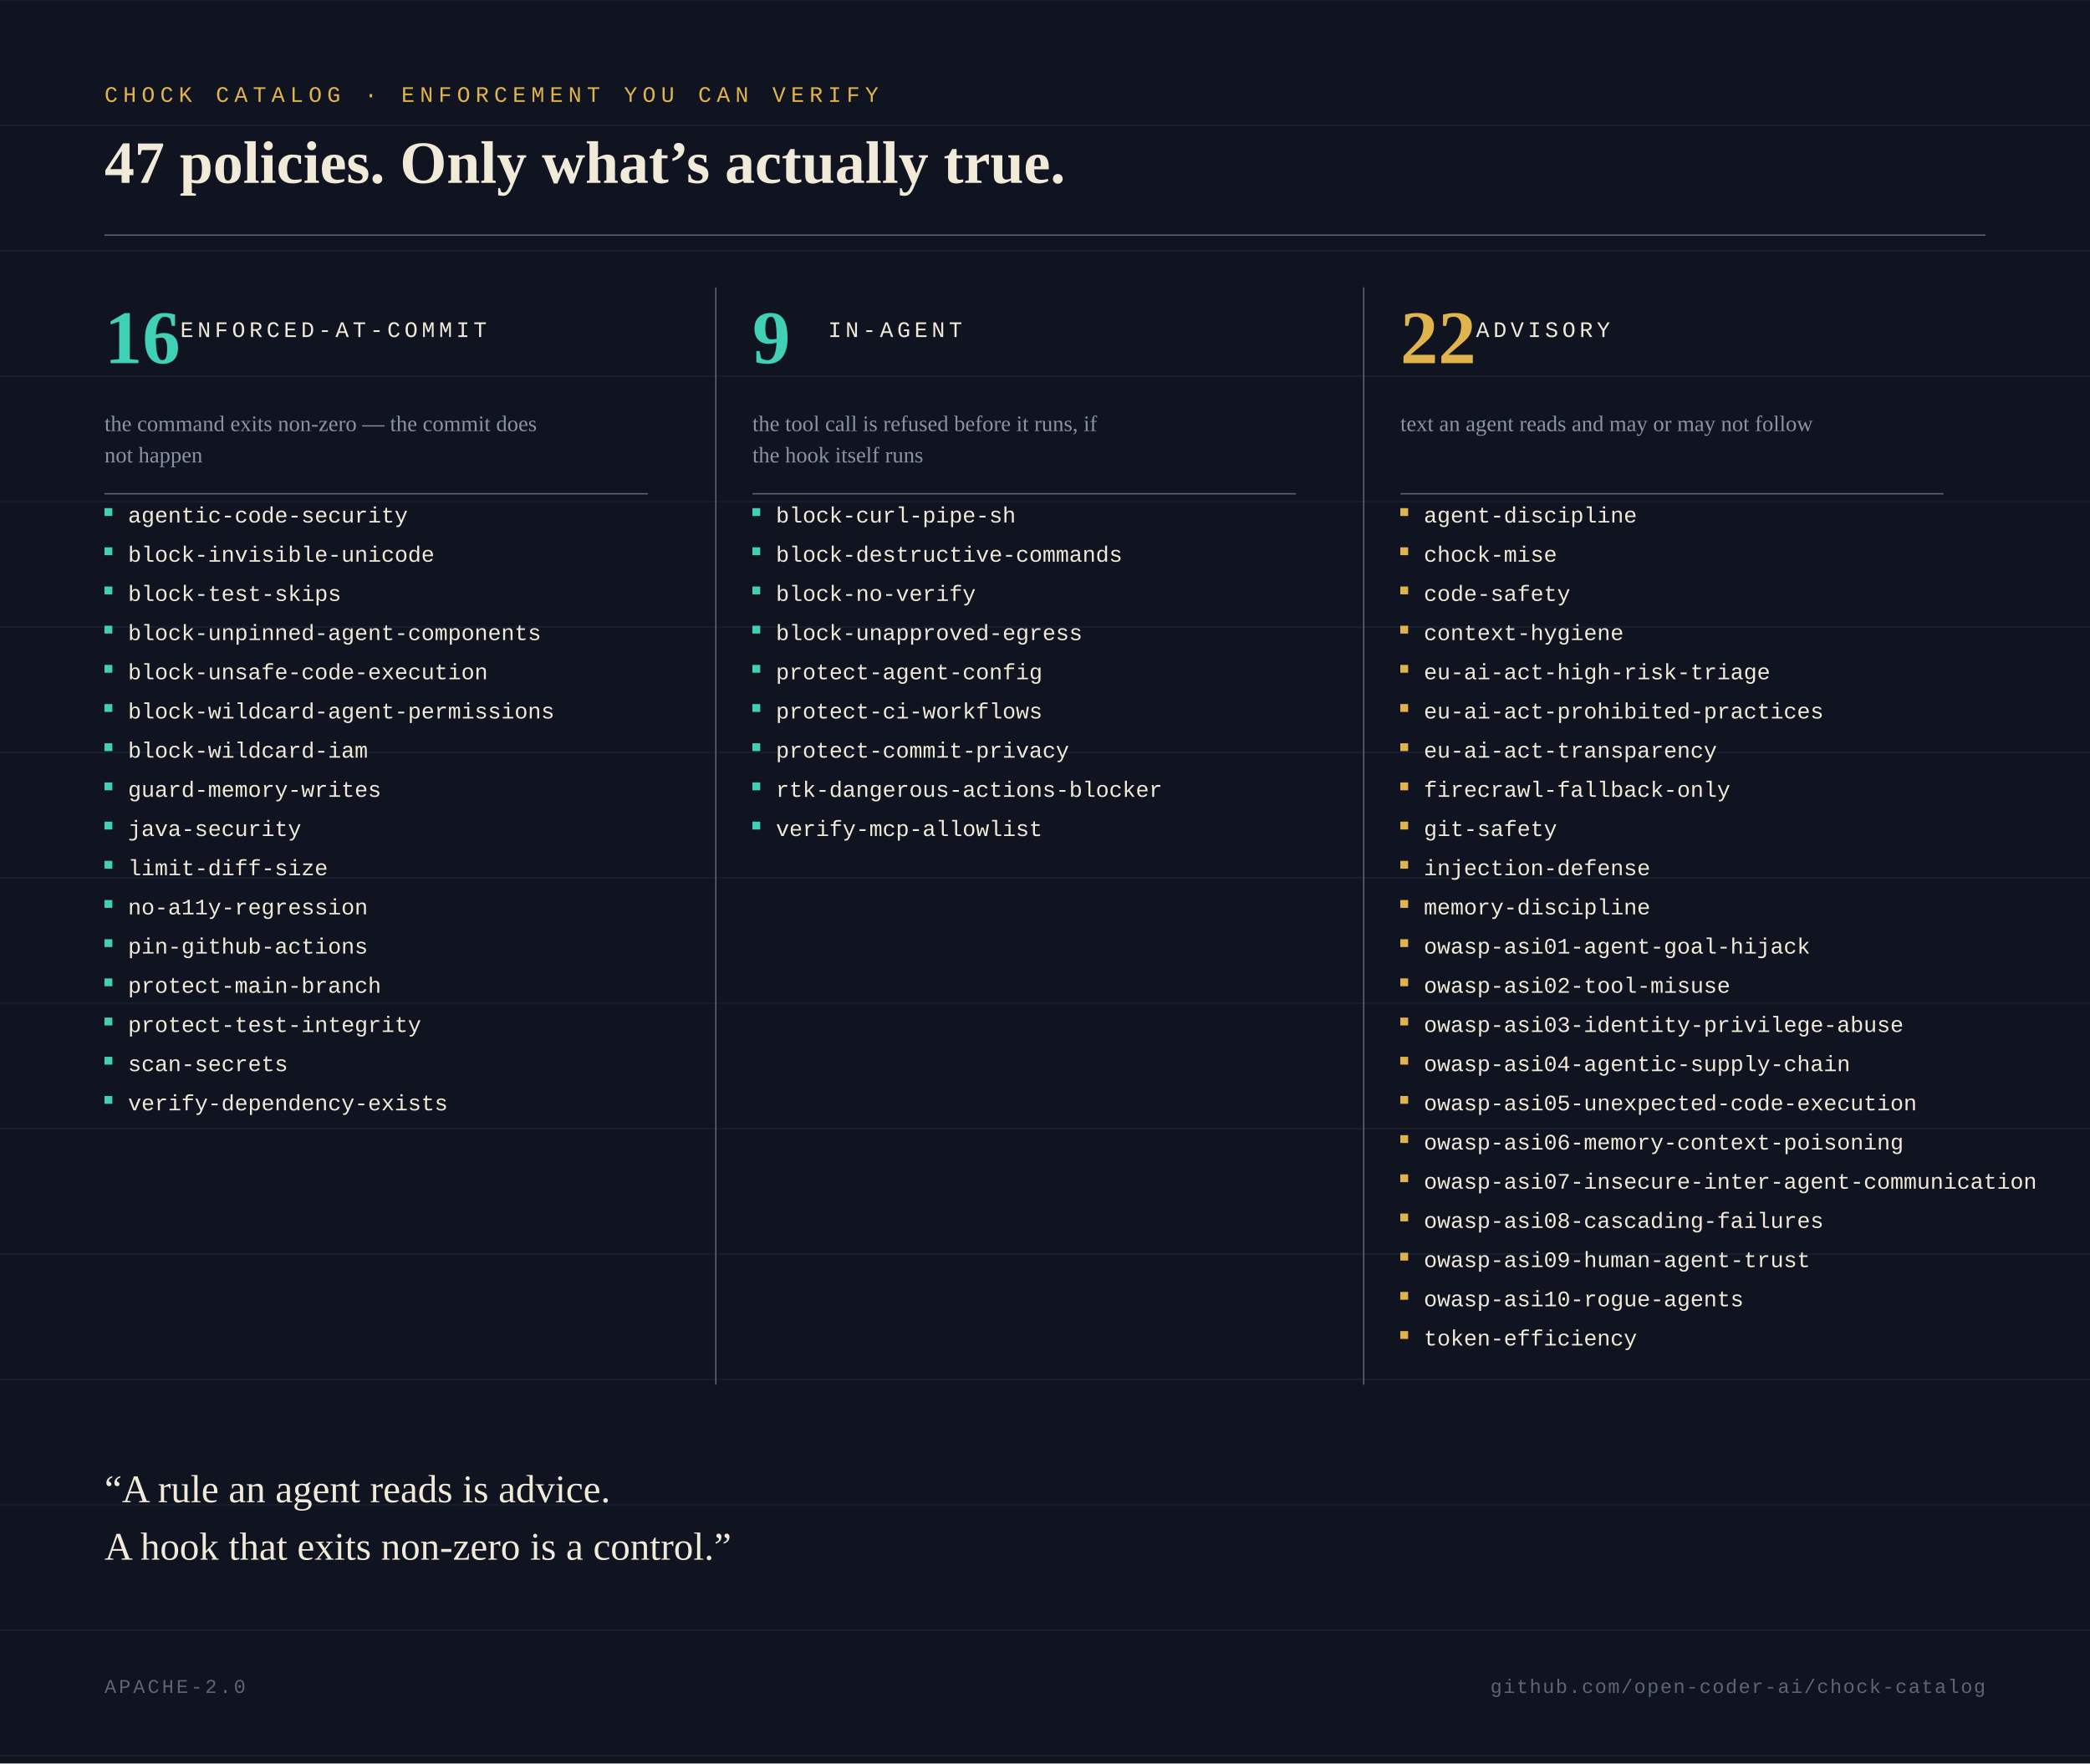
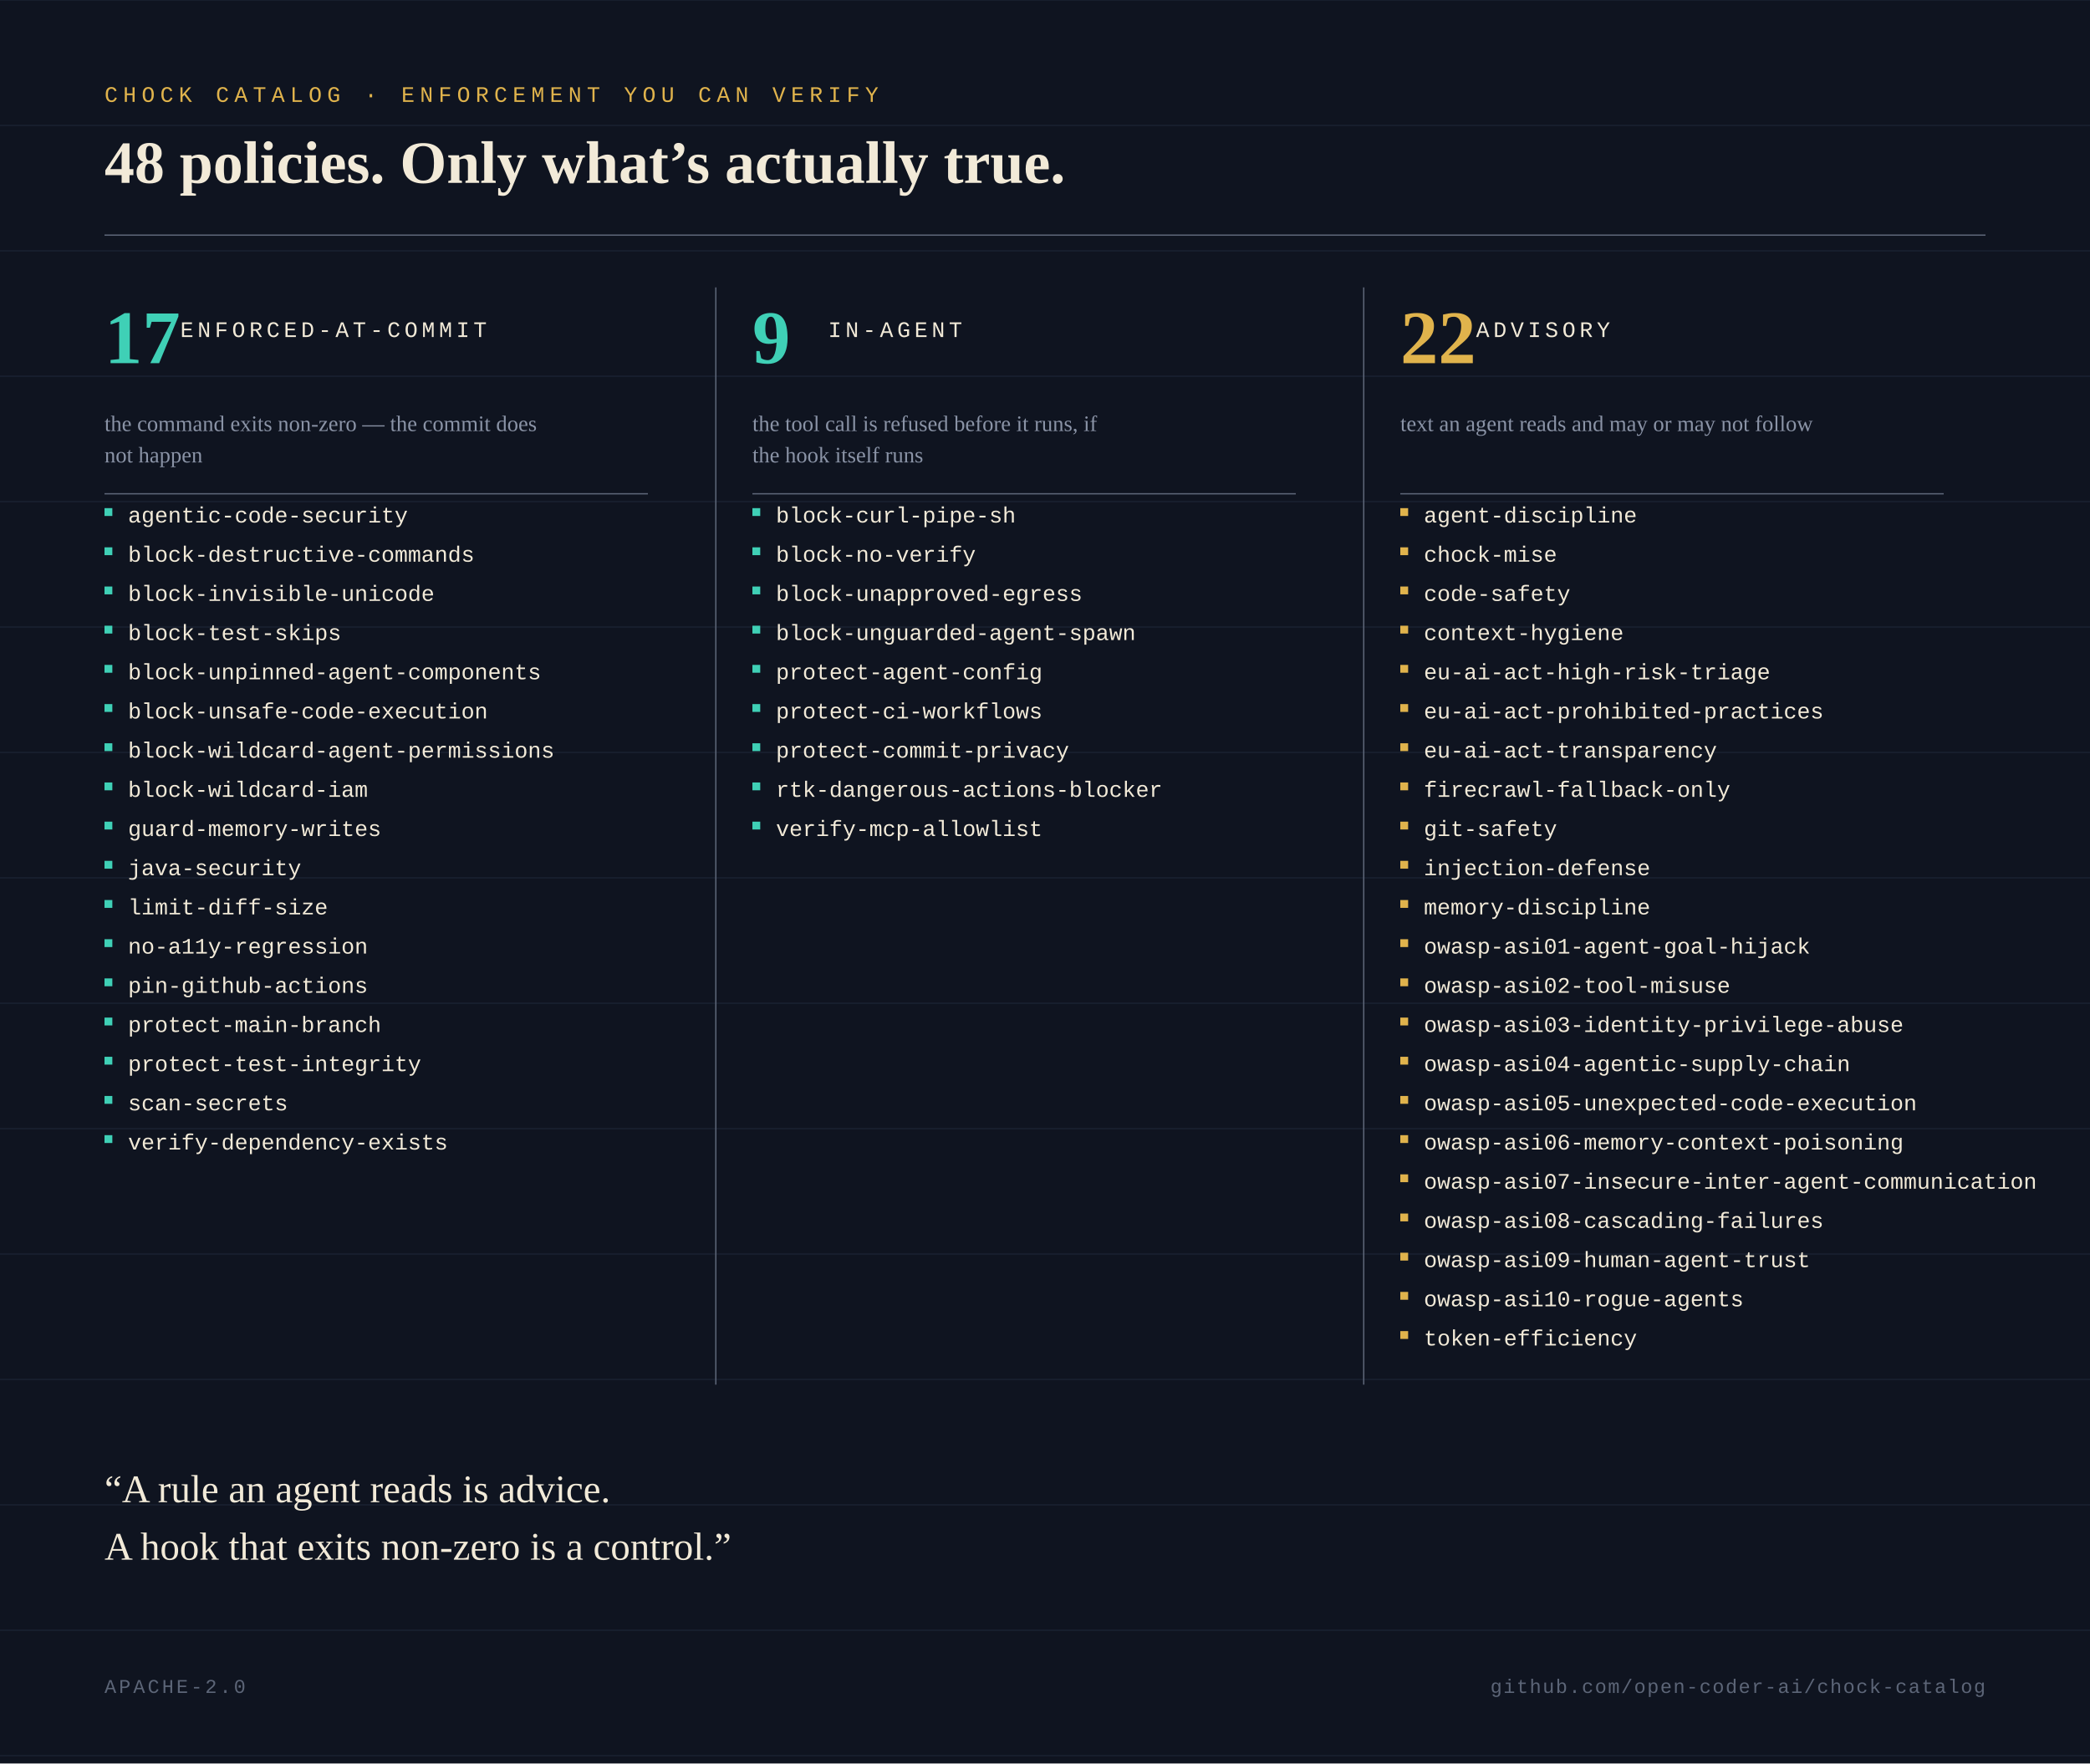
- <svg xmlns="http://www.w3.org/2000/svg" viewBox="0 0 1600 1350" width="1600" height="1350" role="img" aria-label="47 policies: 16 enforced-at-commit, 9 in-agent, 22 advisory">
+ <svg xmlns="http://www.w3.org/2000/svg" viewBox="0 0 1600 1350" width="1600" height="1350" role="img" aria-label="48 policies: 17 enforced-at-commit, 9 in-agent, 22 advisory">
  <rect width="1600" height="1350" fill="#0f1420" />
  <line x1="0" y1="0" x2="1600" y2="0" stroke="#1a2130" stroke-width="1" />
  <line x1="0" y1="96" x2="1600" y2="96" stroke="#1a2130" stroke-width="1" />
  <line x1="0" y1="192" x2="1600" y2="192" stroke="#1a2130" stroke-width="1" />
  <line x1="0" y1="288" x2="1600" y2="288" stroke="#1a2130" stroke-width="1" />
  <line x1="0" y1="384" x2="1600" y2="384" stroke="#1a2130" stroke-width="1" />
  <line x1="0" y1="480" x2="1600" y2="480" stroke="#1a2130" stroke-width="1" />
  <line x1="0" y1="576" x2="1600" y2="576" stroke="#1a2130" stroke-width="1" />
  <line x1="0" y1="672" x2="1600" y2="672" stroke="#1a2130" stroke-width="1" />
  <line x1="0" y1="768" x2="1600" y2="768" stroke="#1a2130" stroke-width="1" />
  <line x1="0" y1="864" x2="1600" y2="864" stroke="#1a2130" stroke-width="1" />
  <line x1="0" y1="960" x2="1600" y2="960" stroke="#1a2130" stroke-width="1" />
  <line x1="0" y1="1056" x2="1600" y2="1056" stroke="#1a2130" stroke-width="1" />
  <line x1="0" y1="1152" x2="1600" y2="1152" stroke="#1a2130" stroke-width="1" />
  <line x1="0" y1="1248" x2="1600" y2="1248" stroke="#1a2130" stroke-width="1" />
  <line x1="0" y1="1344" x2="1600" y2="1344" stroke="#1a2130" stroke-width="1" />
  <text x="80" y="78" font-family="'Cascadia Code', Consolas, 'Courier New', monospace" font-size="17" letter-spacing="4" fill="#e0b34c">CHOCK CATALOG · ENFORCEMENT YOU CAN VERIFY</text>
-   <text x="80" y="140" font-family="Georgia, 'Times New Roman', serif" font-size="46" font-weight="bold" fill="#f2ead8">47 policies. Only what’s actually true.</text>
+   <text x="80" y="140" font-family="Georgia, 'Times New Roman', serif" font-size="46" font-weight="bold" fill="#f2ead8">48 policies. Only what’s actually true.</text>
  <line x1="80" y1="180" x2="1520" y2="180" stroke="#5c6577" stroke-width="1" />
-   <text x="80" y="278" font-family="Georgia, 'Times New Roman', serif" font-size="58" font-weight="bold" fill="#3fd0b6">16</text>
+   <text x="80" y="278" font-family="Georgia, 'Times New Roman', serif" font-size="58" font-weight="bold" fill="#3fd0b6">17</text>
  <text x="138" y="258" font-family="'Cascadia Code', Consolas, 'Courier New', monospace" font-size="17" letter-spacing="3" fill="#f2ead8">ENFORCED-AT-COMMIT</text>
  <text x="80" y="330" font-family="Georgia, 'Times New Roman', serif" font-size="17" fill="#8a93a6">the command exits non-zero — the commit does</text>
  <text x="80" y="354" font-family="Georgia, 'Times New Roman', serif" font-size="17" fill="#8a93a6">not happen</text>
  <line x1="80" y1="378" x2="496" y2="378" stroke="#5c6577" stroke-width="1" />
  <rect x="80" y="389" width="6" height="6" fill="#3fd0b6" />
  <text x="98" y="400" font-family="'Cascadia Code', Consolas, 'Courier New', monospace" font-size="17" fill="#f2ead8">agentic-code-security</text>
  <rect x="80" y="419" width="6" height="6" fill="#3fd0b6" />
-   <text x="98" y="430" font-family="'Cascadia Code', Consolas, 'Courier New', monospace" font-size="17" fill="#f2ead8">block-invisible-unicode</text>
+   <text x="98" y="430" font-family="'Cascadia Code', Consolas, 'Courier New', monospace" font-size="17" fill="#f2ead8">block-destructive-commands</text>
  <rect x="80" y="449" width="6" height="6" fill="#3fd0b6" />
-   <text x="98" y="460" font-family="'Cascadia Code', Consolas, 'Courier New', monospace" font-size="17" fill="#f2ead8">block-test-skips</text>
+   <text x="98" y="460" font-family="'Cascadia Code', Consolas, 'Courier New', monospace" font-size="17" fill="#f2ead8">block-invisible-unicode</text>
  <rect x="80" y="479" width="6" height="6" fill="#3fd0b6" />
-   <text x="98" y="490" font-family="'Cascadia Code', Consolas, 'Courier New', monospace" font-size="17" fill="#f2ead8">block-unpinned-agent-components</text>
+   <text x="98" y="490" font-family="'Cascadia Code', Consolas, 'Courier New', monospace" font-size="17" fill="#f2ead8">block-test-skips</text>
  <rect x="80" y="509" width="6" height="6" fill="#3fd0b6" />
-   <text x="98" y="520" font-family="'Cascadia Code', Consolas, 'Courier New', monospace" font-size="17" fill="#f2ead8">block-unsafe-code-execution</text>
+   <text x="98" y="520" font-family="'Cascadia Code', Consolas, 'Courier New', monospace" font-size="17" fill="#f2ead8">block-unpinned-agent-components</text>
  <rect x="80" y="539" width="6" height="6" fill="#3fd0b6" />
-   <text x="98" y="550" font-family="'Cascadia Code', Consolas, 'Courier New', monospace" font-size="17" fill="#f2ead8">block-wildcard-agent-permissions</text>
+   <text x="98" y="550" font-family="'Cascadia Code', Consolas, 'Courier New', monospace" font-size="17" fill="#f2ead8">block-unsafe-code-execution</text>
  <rect x="80" y="569" width="6" height="6" fill="#3fd0b6" />
-   <text x="98" y="580" font-family="'Cascadia Code', Consolas, 'Courier New', monospace" font-size="17" fill="#f2ead8">block-wildcard-iam</text>
+   <text x="98" y="580" font-family="'Cascadia Code', Consolas, 'Courier New', monospace" font-size="17" fill="#f2ead8">block-wildcard-agent-permissions</text>
  <rect x="80" y="599" width="6" height="6" fill="#3fd0b6" />
-   <text x="98" y="610" font-family="'Cascadia Code', Consolas, 'Courier New', monospace" font-size="17" fill="#f2ead8">guard-memory-writes</text>
+   <text x="98" y="610" font-family="'Cascadia Code', Consolas, 'Courier New', monospace" font-size="17" fill="#f2ead8">block-wildcard-iam</text>
  <rect x="80" y="629" width="6" height="6" fill="#3fd0b6" />
-   <text x="98" y="640" font-family="'Cascadia Code', Consolas, 'Courier New', monospace" font-size="17" fill="#f2ead8">java-security</text>
+   <text x="98" y="640" font-family="'Cascadia Code', Consolas, 'Courier New', monospace" font-size="17" fill="#f2ead8">guard-memory-writes</text>
  <rect x="80" y="659" width="6" height="6" fill="#3fd0b6" />
-   <text x="98" y="670" font-family="'Cascadia Code', Consolas, 'Courier New', monospace" font-size="17" fill="#f2ead8">limit-diff-size</text>
+   <text x="98" y="670" font-family="'Cascadia Code', Consolas, 'Courier New', monospace" font-size="17" fill="#f2ead8">java-security</text>
  <rect x="80" y="689" width="6" height="6" fill="#3fd0b6" />
-   <text x="98" y="700" font-family="'Cascadia Code', Consolas, 'Courier New', monospace" font-size="17" fill="#f2ead8">no-a11y-regression</text>
+   <text x="98" y="700" font-family="'Cascadia Code', Consolas, 'Courier New', monospace" font-size="17" fill="#f2ead8">limit-diff-size</text>
  <rect x="80" y="719" width="6" height="6" fill="#3fd0b6" />
-   <text x="98" y="730" font-family="'Cascadia Code', Consolas, 'Courier New', monospace" font-size="17" fill="#f2ead8">pin-github-actions</text>
+   <text x="98" y="730" font-family="'Cascadia Code', Consolas, 'Courier New', monospace" font-size="17" fill="#f2ead8">no-a11y-regression</text>
  <rect x="80" y="749" width="6" height="6" fill="#3fd0b6" />
-   <text x="98" y="760" font-family="'Cascadia Code', Consolas, 'Courier New', monospace" font-size="17" fill="#f2ead8">protect-main-branch</text>
+   <text x="98" y="760" font-family="'Cascadia Code', Consolas, 'Courier New', monospace" font-size="17" fill="#f2ead8">pin-github-actions</text>
  <rect x="80" y="779" width="6" height="6" fill="#3fd0b6" />
-   <text x="98" y="790" font-family="'Cascadia Code', Consolas, 'Courier New', monospace" font-size="17" fill="#f2ead8">protect-test-integrity</text>
+   <text x="98" y="790" font-family="'Cascadia Code', Consolas, 'Courier New', monospace" font-size="17" fill="#f2ead8">protect-main-branch</text>
  <rect x="80" y="809" width="6" height="6" fill="#3fd0b6" />
-   <text x="98" y="820" font-family="'Cascadia Code', Consolas, 'Courier New', monospace" font-size="17" fill="#f2ead8">scan-secrets</text>
+   <text x="98" y="820" font-family="'Cascadia Code', Consolas, 'Courier New', monospace" font-size="17" fill="#f2ead8">protect-test-integrity</text>
  <rect x="80" y="839" width="6" height="6" fill="#3fd0b6" />
-   <text x="98" y="850" font-family="'Cascadia Code', Consolas, 'Courier New', monospace" font-size="17" fill="#f2ead8">verify-dependency-exists</text>
+   <text x="98" y="850" font-family="'Cascadia Code', Consolas, 'Courier New', monospace" font-size="17" fill="#f2ead8">scan-secrets</text>
+   <rect x="80" y="869" width="6" height="6" fill="#3fd0b6" />
+   <text x="98" y="880" font-family="'Cascadia Code', Consolas, 'Courier New', monospace" font-size="17" fill="#f2ead8">verify-dependency-exists</text>
  <line x1="548" y1="220" x2="548" y2="1060" stroke="#5c6577" stroke-width="1" />
  <text x="576" y="278" font-family="Georgia, 'Times New Roman', serif" font-size="58" font-weight="bold" fill="#3fd0b6">9</text>
  <text x="634" y="258" font-family="'Cascadia Code', Consolas, 'Courier New', monospace" font-size="17" letter-spacing="3" fill="#f2ead8">IN-AGENT</text>
  <text x="576" y="330" font-family="Georgia, 'Times New Roman', serif" font-size="17" fill="#8a93a6">the tool call is refused before it runs, if</text>
  <text x="576" y="354" font-family="Georgia, 'Times New Roman', serif" font-size="17" fill="#8a93a6">the hook itself runs</text>
  <line x1="576" y1="378" x2="992" y2="378" stroke="#5c6577" stroke-width="1" />
  <rect x="576" y="389" width="6" height="6" fill="#3fd0b6" />
  <text x="594" y="400" font-family="'Cascadia Code', Consolas, 'Courier New', monospace" font-size="17" fill="#f2ead8">block-curl-pipe-sh</text>
  <rect x="576" y="419" width="6" height="6" fill="#3fd0b6" />
-   <text x="594" y="430" font-family="'Cascadia Code', Consolas, 'Courier New', monospace" font-size="17" fill="#f2ead8">block-destructive-commands</text>
+   <text x="594" y="430" font-family="'Cascadia Code', Consolas, 'Courier New', monospace" font-size="17" fill="#f2ead8">block-no-verify</text>
  <rect x="576" y="449" width="6" height="6" fill="#3fd0b6" />
-   <text x="594" y="460" font-family="'Cascadia Code', Consolas, 'Courier New', monospace" font-size="17" fill="#f2ead8">block-no-verify</text>
+   <text x="594" y="460" font-family="'Cascadia Code', Consolas, 'Courier New', monospace" font-size="17" fill="#f2ead8">block-unapproved-egress</text>
  <rect x="576" y="479" width="6" height="6" fill="#3fd0b6" />
-   <text x="594" y="490" font-family="'Cascadia Code', Consolas, 'Courier New', monospace" font-size="17" fill="#f2ead8">block-unapproved-egress</text>
+   <text x="594" y="490" font-family="'Cascadia Code', Consolas, 'Courier New', monospace" font-size="17" fill="#f2ead8">block-unguarded-agent-spawn</text>
  <rect x="576" y="509" width="6" height="6" fill="#3fd0b6" />
  <text x="594" y="520" font-family="'Cascadia Code', Consolas, 'Courier New', monospace" font-size="17" fill="#f2ead8">protect-agent-config</text>
  <rect x="576" y="539" width="6" height="6" fill="#3fd0b6" />
  <text x="594" y="550" font-family="'Cascadia Code', Consolas, 'Courier New', monospace" font-size="17" fill="#f2ead8">protect-ci-workflows</text>
  <rect x="576" y="569" width="6" height="6" fill="#3fd0b6" />
  <text x="594" y="580" font-family="'Cascadia Code', Consolas, 'Courier New', monospace" font-size="17" fill="#f2ead8">protect-commit-privacy</text>
  <rect x="576" y="599" width="6" height="6" fill="#3fd0b6" />
  <text x="594" y="610" font-family="'Cascadia Code', Consolas, 'Courier New', monospace" font-size="17" fill="#f2ead8">rtk-dangerous-actions-blocker</text>
  <rect x="576" y="629" width="6" height="6" fill="#3fd0b6" />
  <text x="594" y="640" font-family="'Cascadia Code', Consolas, 'Courier New', monospace" font-size="17" fill="#f2ead8">verify-mcp-allowlist</text>
  <line x1="1044" y1="220" x2="1044" y2="1060" stroke="#5c6577" stroke-width="1" />
  <text x="1072" y="278" font-family="Georgia, 'Times New Roman', serif" font-size="58" font-weight="bold" fill="#e0b34c">22</text>
  <text x="1130" y="258" font-family="'Cascadia Code', Consolas, 'Courier New', monospace" font-size="17" letter-spacing="3" fill="#f2ead8">ADVISORY</text>
  <text x="1072" y="330" font-family="Georgia, 'Times New Roman', serif" font-size="17" fill="#8a93a6">text an agent reads and may or may not follow</text>
  <line x1="1072" y1="378" x2="1488" y2="378" stroke="#5c6577" stroke-width="1" />
  <rect x="1072" y="389" width="6" height="6" fill="#e0b34c" />
  <text x="1090" y="400" font-family="'Cascadia Code', Consolas, 'Courier New', monospace" font-size="17" fill="#f2ead8">agent-discipline</text>
  <rect x="1072" y="419" width="6" height="6" fill="#e0b34c" />
  <text x="1090" y="430" font-family="'Cascadia Code', Consolas, 'Courier New', monospace" font-size="17" fill="#f2ead8">chock-mise</text>
  <rect x="1072" y="449" width="6" height="6" fill="#e0b34c" />
  <text x="1090" y="460" font-family="'Cascadia Code', Consolas, 'Courier New', monospace" font-size="17" fill="#f2ead8">code-safety</text>
  <rect x="1072" y="479" width="6" height="6" fill="#e0b34c" />
  <text x="1090" y="490" font-family="'Cascadia Code', Consolas, 'Courier New', monospace" font-size="17" fill="#f2ead8">context-hygiene</text>
  <rect x="1072" y="509" width="6" height="6" fill="#e0b34c" />
  <text x="1090" y="520" font-family="'Cascadia Code', Consolas, 'Courier New', monospace" font-size="17" fill="#f2ead8">eu-ai-act-high-risk-triage</text>
  <rect x="1072" y="539" width="6" height="6" fill="#e0b34c" />
  <text x="1090" y="550" font-family="'Cascadia Code', Consolas, 'Courier New', monospace" font-size="17" fill="#f2ead8">eu-ai-act-prohibited-practices</text>
  <rect x="1072" y="569" width="6" height="6" fill="#e0b34c" />
  <text x="1090" y="580" font-family="'Cascadia Code', Consolas, 'Courier New', monospace" font-size="17" fill="#f2ead8">eu-ai-act-transparency</text>
  <rect x="1072" y="599" width="6" height="6" fill="#e0b34c" />
  <text x="1090" y="610" font-family="'Cascadia Code', Consolas, 'Courier New', monospace" font-size="17" fill="#f2ead8">firecrawl-fallback-only</text>
  <rect x="1072" y="629" width="6" height="6" fill="#e0b34c" />
  <text x="1090" y="640" font-family="'Cascadia Code', Consolas, 'Courier New', monospace" font-size="17" fill="#f2ead8">git-safety</text>
  <rect x="1072" y="659" width="6" height="6" fill="#e0b34c" />
  <text x="1090" y="670" font-family="'Cascadia Code', Consolas, 'Courier New', monospace" font-size="17" fill="#f2ead8">injection-defense</text>
  <rect x="1072" y="689" width="6" height="6" fill="#e0b34c" />
  <text x="1090" y="700" font-family="'Cascadia Code', Consolas, 'Courier New', monospace" font-size="17" fill="#f2ead8">memory-discipline</text>
  <rect x="1072" y="719" width="6" height="6" fill="#e0b34c" />
  <text x="1090" y="730" font-family="'Cascadia Code', Consolas, 'Courier New', monospace" font-size="17" fill="#f2ead8">owasp-asi01-agent-goal-hijack</text>
  <rect x="1072" y="749" width="6" height="6" fill="#e0b34c" />
  <text x="1090" y="760" font-family="'Cascadia Code', Consolas, 'Courier New', monospace" font-size="17" fill="#f2ead8">owasp-asi02-tool-misuse</text>
  <rect x="1072" y="779" width="6" height="6" fill="#e0b34c" />
  <text x="1090" y="790" font-family="'Cascadia Code', Consolas, 'Courier New', monospace" font-size="17" fill="#f2ead8">owasp-asi03-identity-privilege-abuse</text>
  <rect x="1072" y="809" width="6" height="6" fill="#e0b34c" />
  <text x="1090" y="820" font-family="'Cascadia Code', Consolas, 'Courier New', monospace" font-size="17" fill="#f2ead8">owasp-asi04-agentic-supply-chain</text>
  <rect x="1072" y="839" width="6" height="6" fill="#e0b34c" />
  <text x="1090" y="850" font-family="'Cascadia Code', Consolas, 'Courier New', monospace" font-size="17" fill="#f2ead8">owasp-asi05-unexpected-code-execution</text>
  <rect x="1072" y="869" width="6" height="6" fill="#e0b34c" />
  <text x="1090" y="880" font-family="'Cascadia Code', Consolas, 'Courier New', monospace" font-size="17" fill="#f2ead8">owasp-asi06-memory-context-poisoning</text>
  <rect x="1072" y="899" width="6" height="6" fill="#e0b34c" />
  <text x="1090" y="910" font-family="'Cascadia Code', Consolas, 'Courier New', monospace" font-size="17" fill="#f2ead8">owasp-asi07-insecure-inter-agent-communication</text>
  <rect x="1072" y="929" width="6" height="6" fill="#e0b34c" />
  <text x="1090" y="940" font-family="'Cascadia Code', Consolas, 'Courier New', monospace" font-size="17" fill="#f2ead8">owasp-asi08-cascading-failures</text>
  <rect x="1072" y="959" width="6" height="6" fill="#e0b34c" />
  <text x="1090" y="970" font-family="'Cascadia Code', Consolas, 'Courier New', monospace" font-size="17" fill="#f2ead8">owasp-asi09-human-agent-trust</text>
  <rect x="1072" y="989" width="6" height="6" fill="#e0b34c" />
  <text x="1090" y="1000" font-family="'Cascadia Code', Consolas, 'Courier New', monospace" font-size="17" fill="#f2ead8">owasp-asi10-rogue-agents</text>
  <rect x="1072" y="1019" width="6" height="6" fill="#e0b34c" />
  <text x="1090" y="1030" font-family="'Cascadia Code', Consolas, 'Courier New', monospace" font-size="17" fill="#f2ead8">token-efficiency</text>
  <text x="80" y="1150" font-family="Georgia, 'Times New Roman', serif" font-size="30" fill="#f2ead8">“A rule an agent reads is advice.</text>
  <text x="80" y="1194" font-family="Georgia, 'Times New Roman', serif" font-size="30" fill="#f2ead8">A hook that exits non-zero is a control.”</text>
  <text x="80" y="1296" font-family="'Cascadia Code', Consolas, 'Courier New', monospace" font-size="15" letter-spacing="2" fill="#5c6577">APACHE-2.0</text>
  <text x="1520" y="1296" text-anchor="end" font-family="'Cascadia Code', Consolas, 'Courier New', monospace" font-size="15" letter-spacing="1" fill="#5c6577">github.com/open-coder-ai/chock-catalog</text>
</svg>
